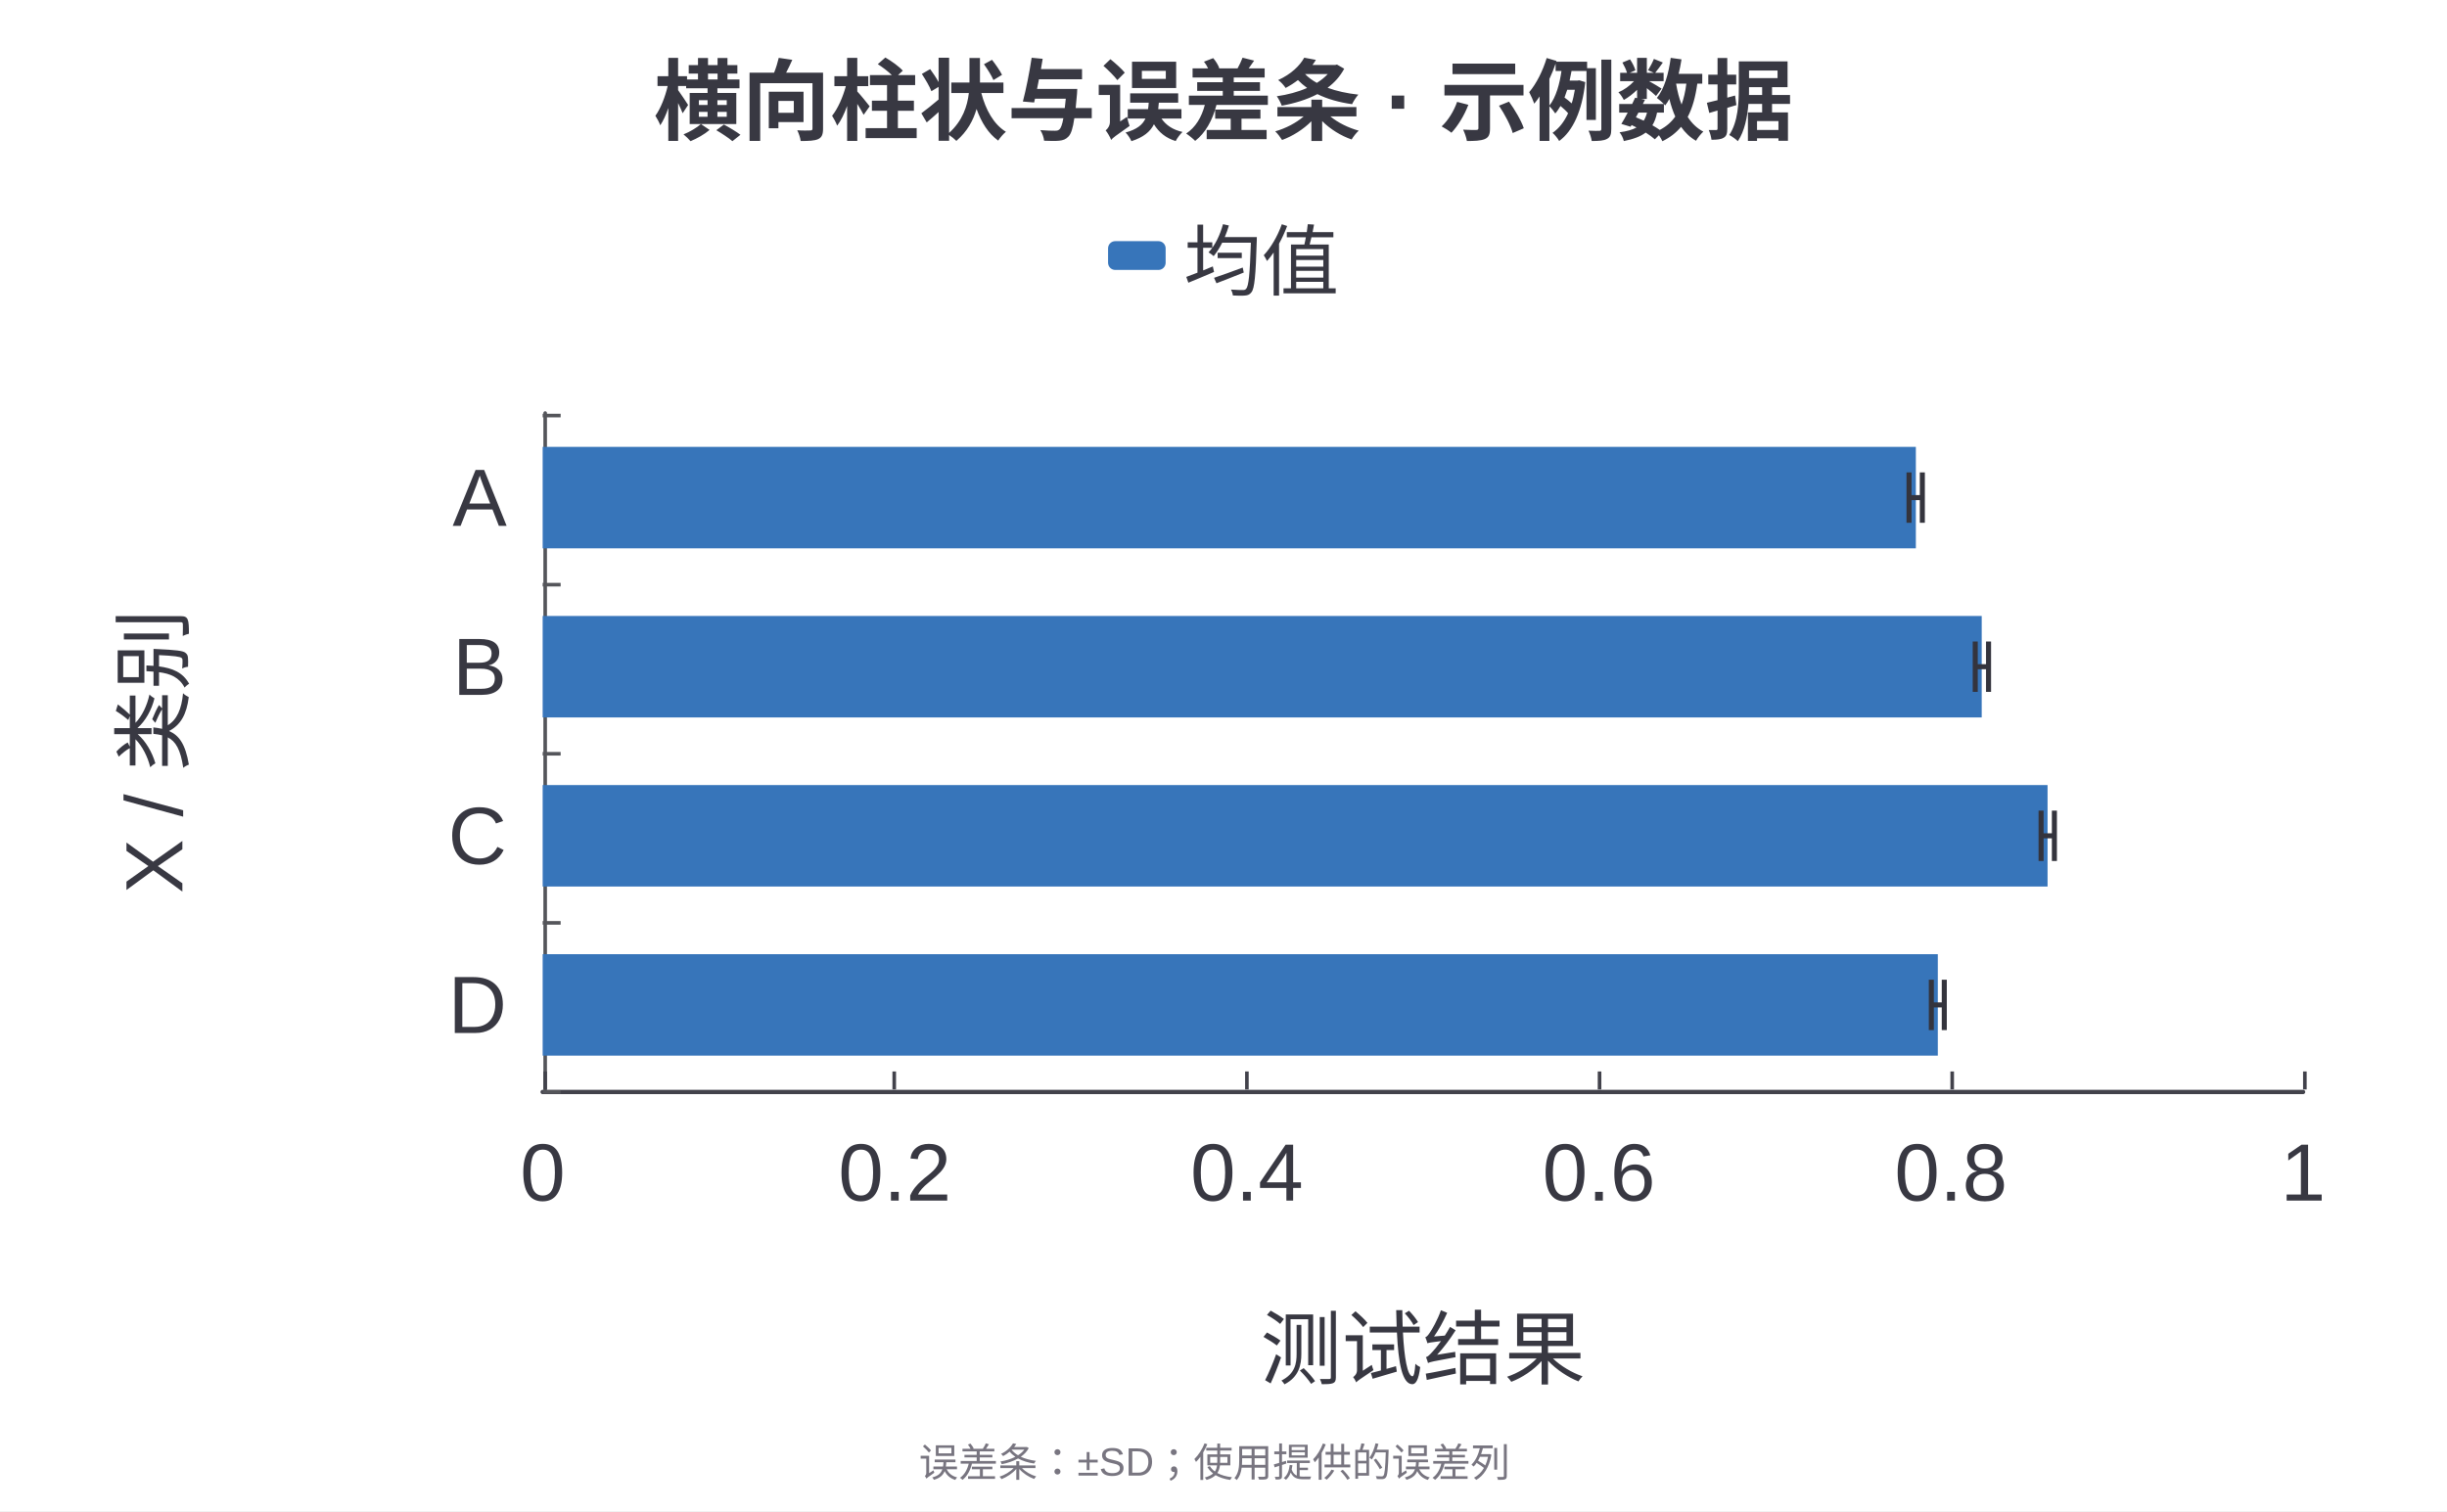
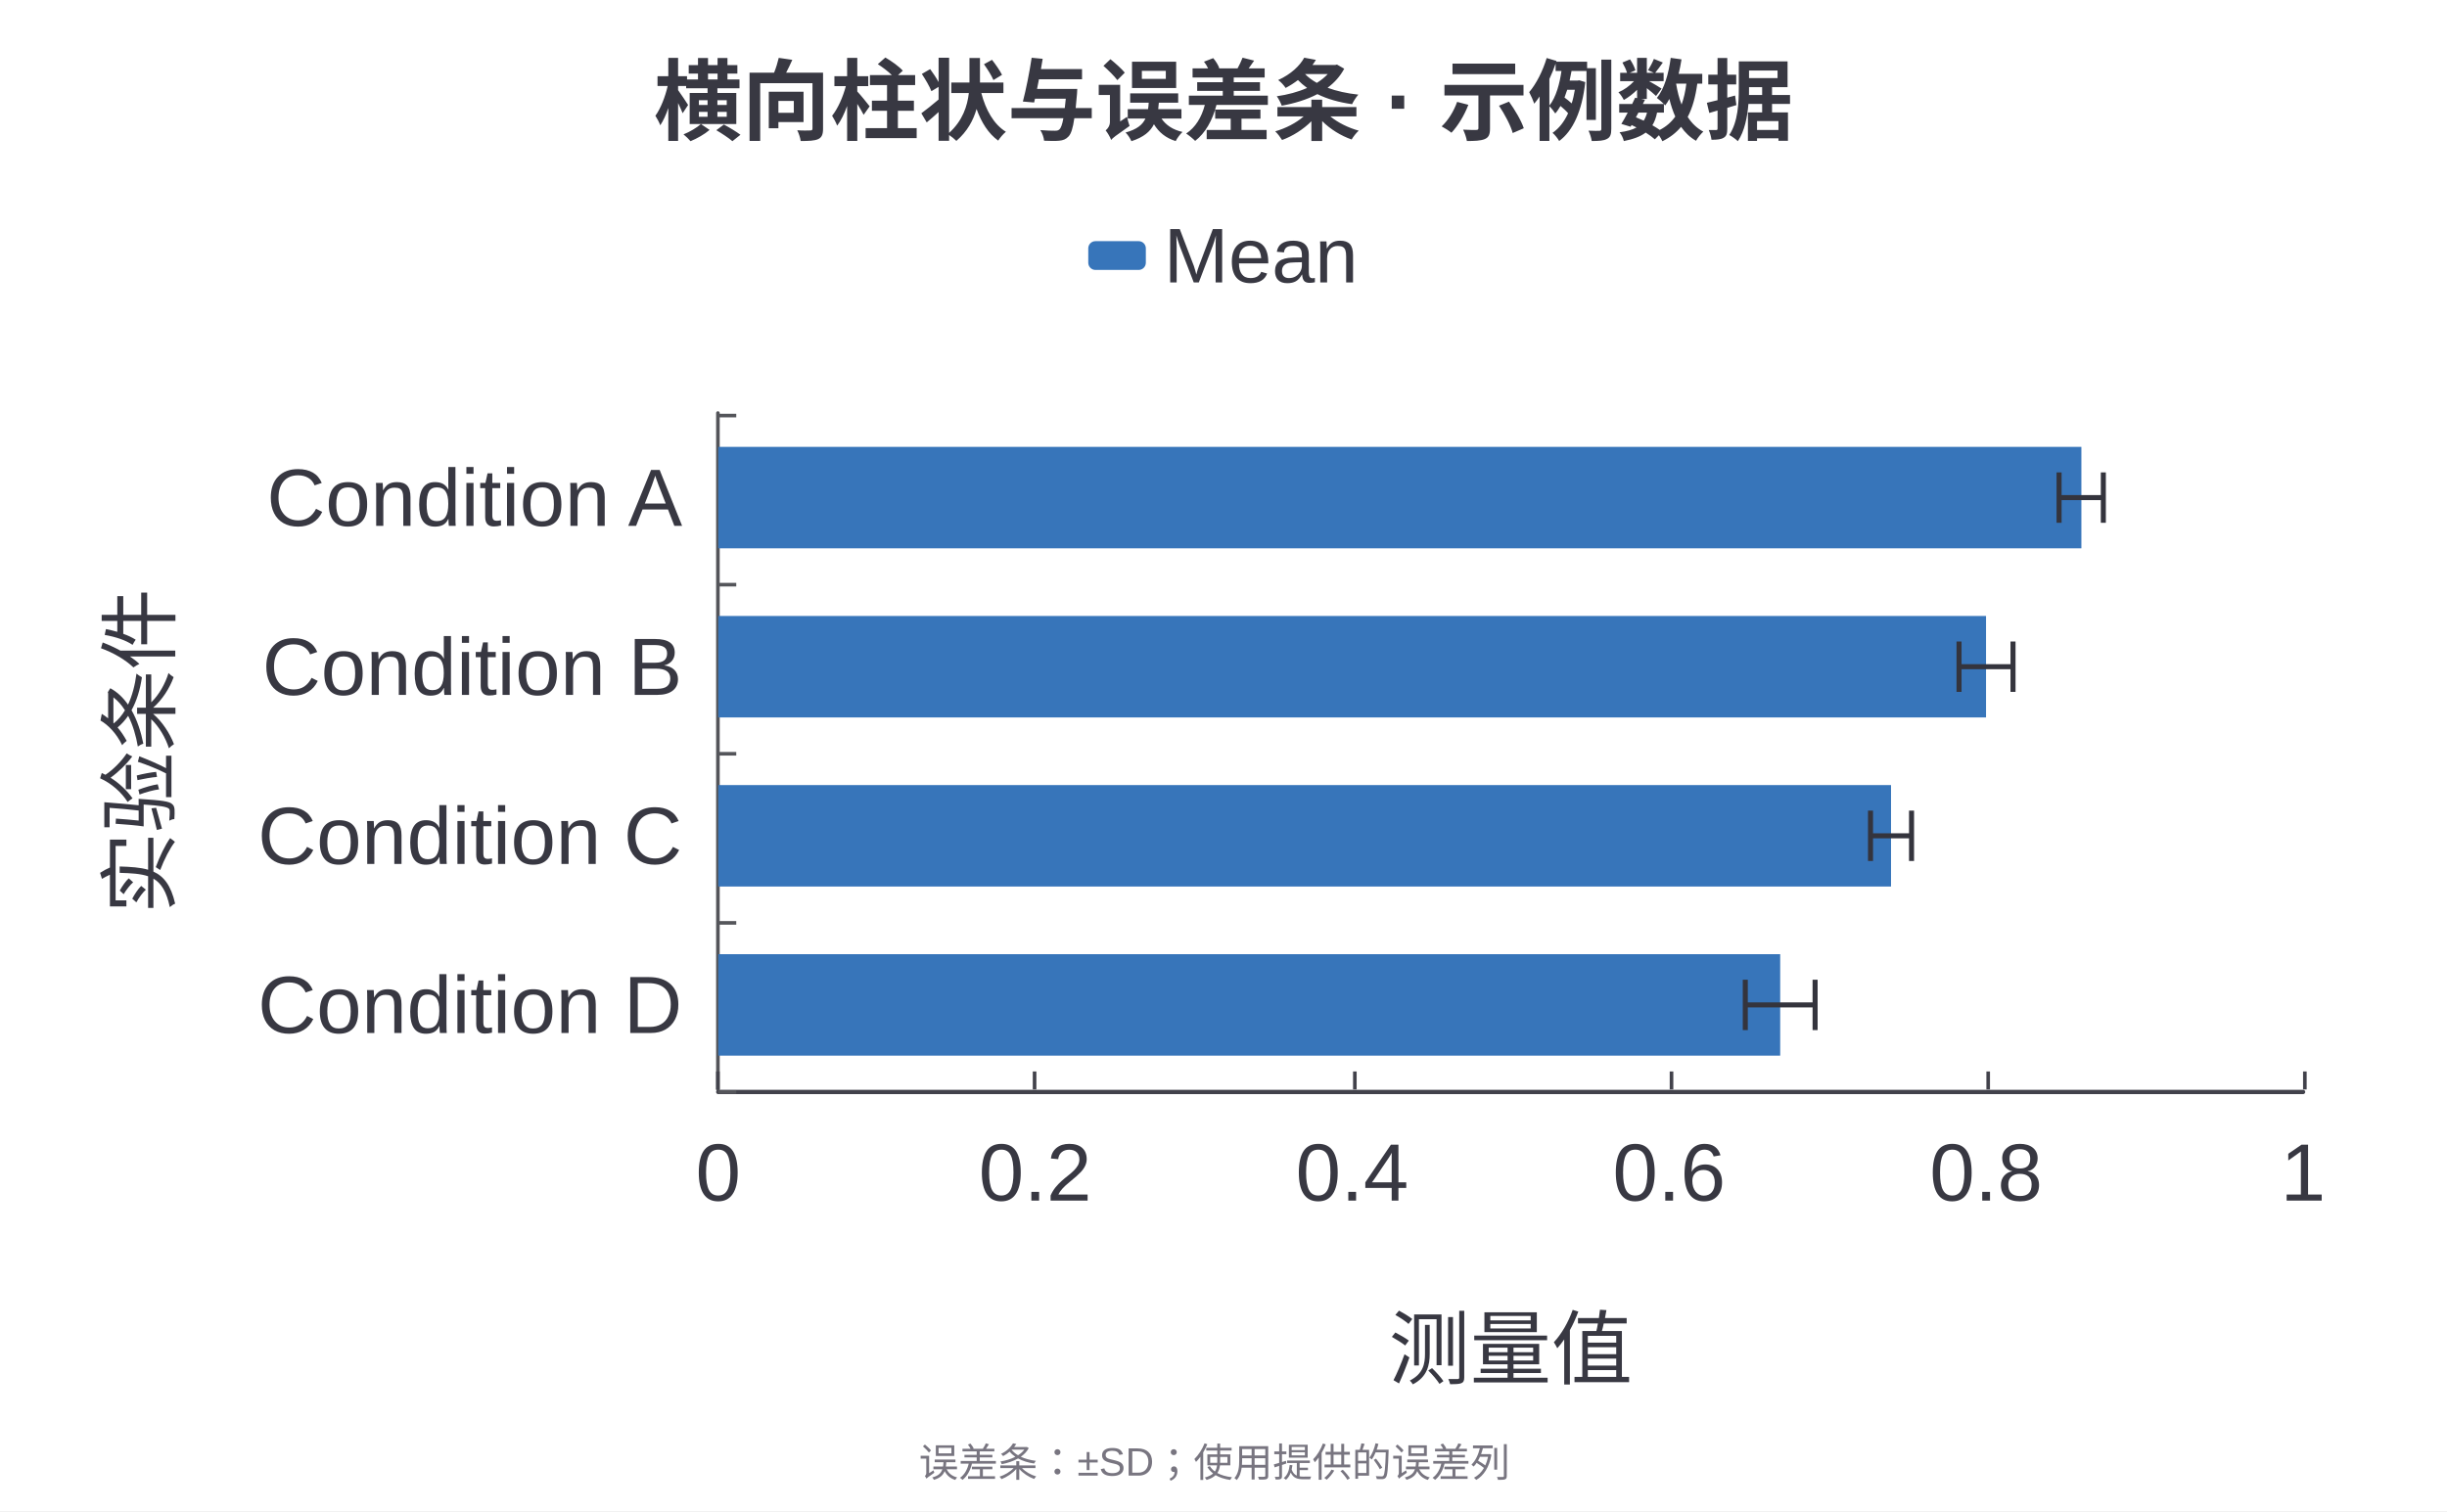
<svg xmlns="http://www.w3.org/2000/svg" width="680" height="420" version="1.1" baseProfile="full" viewBox="0 0 680 420">
  <rect width="680" height="420" x="0" y="0" fill="#ffffff" />
-   <path d="M0 0l169.3 0l0 12.8l-169.3 0Z" transform="translate(255.355 399.24)" fill="none" pointer-events="visible" class="zr21-cls-148" />
+   <path d="M0 0l169.3 0l0 12.8l-169.3 0Z" transform="translate(255.355 399.24)" fill="none" pointer-events="visible" class="zr34-cls-221" />
  <text dominant-baseline="central" text-anchor="start" style="font: 11px Arial" y="6.38" transform="translate(255.355 399.24)" fill="#787580">误差条：±SD；使用提供的误差列</text>
-   <path d="M-39.6 -26.2l79.2 0l0 26.2l-79.2 0Z" transform="matrix(0,-1,1,0,50.1902,208.7969)" fill="none" pointer-events="visible" class="zr21-cls-149" />
-   <text dominant-baseline="central" text-anchor="middle" style="font-size:22.578px;font-family:Arial;" xml:space="preserve" y="-13.095" transform="matrix(0,-1,1,0,50.1902,208.7969)" fill="#383842">X / 类别</text>
-   <path d="M151.5 114.8L151.5 302.8" fill="none" pointer-events="visible" stroke="#54555a" stroke-linecap="round" class="zr21-cls-149" />
-   <path d="M-45.2 0l90.3 0l0 26.2l-90.3 0Z" transform="translate(395.4124 360.0498)" fill="none" pointer-events="visible" class="zr21-cls-149" />
-   <text dominant-baseline="central" text-anchor="middle" style="font-size:22.578px;font-family:Arial;" y="13.095" transform="translate(395.4124 360.0498)" fill="#383842">测试结果</text>
-   <path d="M150.8 303.5L640 303.5" fill="none" pointer-events="visible" stroke="#42424b" stroke-width="1.2" stroke-linecap="round" class="zr21-cls-149" />
-   <path d="M150.8 115.5L155.8 115.5" fill="none" pointer-events="visible" stroke="#54555a" class="zr21-cls-149" />
-   <path d="M150.8 162.5L155.8 162.5" fill="none" pointer-events="visible" stroke="#54555a" class="zr21-cls-149" />
-   <path d="M150.8 209.5L155.8 209.5" fill="none" pointer-events="visible" stroke="#54555a" class="zr21-cls-149" />
-   <path d="M150.8 256.5L155.8 256.5" fill="none" pointer-events="visible" stroke="#54555a" class="zr21-cls-149" />
-   <path d="M150.8 303.5L155.8 303.5" fill="none" pointer-events="visible" stroke="#54555a" class="zr21-cls-149" />
-   <path d="M151.5 302.8L151.5 297.8" fill="none" pointer-events="visible" stroke="#42424b" class="zr21-cls-149" />
-   <path d="M248.5 302.8L248.5 297.8" fill="none" pointer-events="visible" stroke="#42424b" class="zr21-cls-149" />
-   <path d="M346.5 302.8L346.5 297.8" fill="none" pointer-events="visible" stroke="#42424b" class="zr21-cls-149" />
-   <path d="M444.5 302.8L444.5 297.8" fill="none" pointer-events="visible" stroke="#42424b" class="zr21-cls-149" />
-   <path d="M542.5 302.8L542.5 297.8" fill="none" pointer-events="visible" stroke="#42424b" class="zr21-cls-149" />
-   <path d="M640.5 302.8L640.5 297.8" fill="none" pointer-events="visible" stroke="#42424b" class="zr21-cls-149" />
-   <path d="M-15.1 -13.1l15.1 0l0 26.2l-15.1 0Z" transform="translate(140.8249 138.3212)" fill="none" pointer-events="visible" class="zr21-cls-149" />
-   <text dominant-baseline="central" text-anchor="end" style="font-size:22.578px;font-family:Arial;" transform="translate(140.8249 138.3212)" fill="#383842">A</text>
-   <path d="M-15.1 -13.1l15.1 0l0 26.2l-15.1 0Z" transform="translate(140.8249 185.305)" fill="none" pointer-events="visible" class="zr21-cls-149" />
-   <text dominant-baseline="central" text-anchor="end" style="font-size:22.578px;font-family:Arial;" transform="translate(140.8249 185.305)" fill="#383842">B</text>
-   <path d="M-16.3 -13.1l16.3 0l0 26.2l-16.3 0Z" transform="translate(140.8249 232.2888)" fill="none" pointer-events="visible" class="zr21-cls-149" />
-   <text dominant-baseline="central" text-anchor="end" style="font-size:22.578px;font-family:Arial;" transform="translate(140.8249 232.2888)" fill="#383842">C</text>
-   <path d="M-16.3 -13.1l16.3 0l0 26.2l-16.3 0Z" transform="translate(140.8249 279.2726)" fill="none" pointer-events="visible" class="zr21-cls-149" />
-   <text dominant-baseline="central" text-anchor="end" style="font-size:22.578px;font-family:Arial;" transform="translate(140.8249 279.2726)" fill="#383842">D</text>
-   <path d="M-6.3 0l12.6 0l0 26.2l-12.6 0Z" transform="translate(150.8249 312.7644)" fill="none" pointer-events="visible" class="zr21-cls-149" />
-   <text dominant-baseline="central" text-anchor="middle" style="font-size:22.578px;font-family:Arial;" y="13.095" transform="translate(150.8249 312.7644)" fill="#383842">0</text>
-   <path d="M-15.8 0l31.6 0l0 26.2l-31.6 0Z" transform="translate(248.6599 312.7644)" fill="none" pointer-events="visible" class="zr21-cls-149" />
-   <text dominant-baseline="central" text-anchor="middle" style="font-size:22.578px;font-family:Arial;" y="13.095" transform="translate(248.6599 312.7644)" fill="#383842">0.2</text>
-   <path d="M-15.8 0l31.6 0l0 26.2l-31.6 0Z" transform="translate(346.4949 312.7644)" fill="none" pointer-events="visible" class="zr21-cls-149" />
-   <text dominant-baseline="central" text-anchor="middle" style="font-size:22.578px;font-family:Arial;" y="13.095" transform="translate(346.4949 312.7644)" fill="#383842">0.4</text>
-   <path d="M-15.8 0l31.6 0l0 26.2l-31.6 0Z" transform="translate(444.33 312.7644)" fill="none" pointer-events="visible" class="zr21-cls-149" />
-   <text dominant-baseline="central" text-anchor="middle" style="font-size:22.578px;font-family:Arial;" y="13.095" transform="translate(444.33 312.7644)" fill="#383842">0.6</text>
-   <path d="M-15.8 0l31.6 0l0 26.2l-31.6 0Z" transform="translate(542.165 312.7644)" fill="none" pointer-events="visible" class="zr21-cls-149" />
-   <text dominant-baseline="central" text-anchor="middle" style="font-size:22.578px;font-family:Arial;" y="13.095" transform="translate(542.165 312.7644)" fill="#383842">0.8</text>
-   <path d="M-6.3 0l12.6 0l0 26.2l-12.6 0Z" transform="translate(640 312.7644)" fill="none" pointer-events="visible" class="zr21-cls-149" />
+   <path d="M-45.2 -26.2l90.3 0l0 26.2l-90.3 0Z" transform="matrix(0,-1,1,0,50.1902,208.7969)" fill="none" pointer-events="visible" class="zr34-cls-222" />
+   <text dominant-baseline="central" text-anchor="middle" style="font-size:22.578px;font-family:Arial;" y="-13.095" transform="matrix(0,-1,1,0,50.1902,208.7969)" fill="#383842">实验条件</text>
+   <path d="M199.5 114.8L199.5 302.8" fill="none" pointer-events="visible" stroke="#54555a" stroke-linecap="round" class="zr34-cls-222" />
+   <path d="M-33.9 0l67.7 0l0 26.2l-67.7 0Z" transform="translate(419.7964 360.0498)" fill="none" pointer-events="visible" class="zr34-cls-222" />
+   <text dominant-baseline="central" text-anchor="middle" style="font-size:22.578px;font-family:Arial;" y="13.095" transform="translate(419.7964 360.0498)" fill="#383842">测量值</text>
+   <path d="M199.6 303.5L640 303.5" fill="none" pointer-events="visible" stroke="#42424b" stroke-width="1.2" stroke-linecap="round" class="zr34-cls-222" />
+   <path d="M199.6 115.5L204.6 115.5" fill="none" pointer-events="visible" stroke="#54555a" class="zr34-cls-222" />
+   <path d="M199.6 162.5L204.6 162.5" fill="none" pointer-events="visible" stroke="#54555a" class="zr34-cls-222" />
+   <path d="M199.6 209.5L204.6 209.5" fill="none" pointer-events="visible" stroke="#54555a" class="zr34-cls-222" />
+   <path d="M199.6 256.5L204.6 256.5" fill="none" pointer-events="visible" stroke="#54555a" class="zr34-cls-222" />
+   <path d="M199.6 303.5L204.6 303.5" fill="none" pointer-events="visible" stroke="#54555a" class="zr34-cls-222" />
+   <path d="M199.5 302.8L199.5 297.8" fill="none" pointer-events="visible" stroke="#42424b" class="zr34-cls-222" />
+   <path d="M287.5 302.8L287.5 297.8" fill="none" pointer-events="visible" stroke="#42424b" class="zr34-cls-222" />
+   <path d="M376.5 302.8L376.5 297.8" fill="none" pointer-events="visible" stroke="#42424b" class="zr34-cls-222" />
+   <path d="M464.5 302.8L464.5 297.8" fill="none" pointer-events="visible" stroke="#42424b" class="zr34-cls-222" />
+   <path d="M552.5 302.8L552.5 297.8" fill="none" pointer-events="visible" stroke="#42424b" class="zr34-cls-222" />
+   <path d="M640.5 302.8L640.5 297.8" fill="none" pointer-events="visible" stroke="#42424b" class="zr34-cls-222" />
+   <path d="M-117.2 -13.1l117.2 0l0 26.2l-117.2 0Z" transform="translate(189.5929 138.3212)" fill="none" pointer-events="visible" class="zr34-cls-222" />
+   <text dominant-baseline="central" text-anchor="end" style="font-size:22.578px;font-family:Arial;" xml:space="preserve" transform="translate(189.5929 138.3212)" fill="#383842">Condition A</text>
+   <path d="M-117.2 -13.1l117.2 0l0 26.2l-117.2 0Z" transform="translate(189.5929 185.305)" fill="none" pointer-events="visible" class="zr34-cls-222" />
+   <text dominant-baseline="central" text-anchor="end" style="font-size:22.578px;font-family:Arial;" xml:space="preserve" transform="translate(189.5929 185.305)" fill="#383842">Condition B</text>
+   <path d="M-118.3 -13.1l118.3 0l0 26.2l-118.3 0Z" transform="translate(189.5929 232.2888)" fill="none" pointer-events="visible" class="zr34-cls-222" />
+   <text dominant-baseline="central" text-anchor="end" style="font-size:22.578px;font-family:Arial;" xml:space="preserve" transform="translate(189.5929 232.2888)" fill="#383842">Condition C</text>
+   <path d="M-118.3 -13.1l118.3 0l0 26.2l-118.3 0Z" transform="translate(189.5929 279.2726)" fill="none" pointer-events="visible" class="zr34-cls-222" />
+   <text dominant-baseline="central" text-anchor="end" style="font-size:22.578px;font-family:Arial;" xml:space="preserve" transform="translate(189.5929 279.2726)" fill="#383842">Condition D</text>
+   <path d="M-6.3 0l12.6 0l0 26.2l-12.6 0Z" transform="translate(199.5929 312.7644)" fill="none" pointer-events="visible" class="zr34-cls-222" />
+   <text dominant-baseline="central" text-anchor="middle" style="font-size:22.578px;font-family:Arial;" y="13.095" transform="translate(199.5929 312.7644)" fill="#383842">0</text>
+   <path d="M-15.8 0l31.6 0l0 26.2l-31.6 0Z" transform="translate(287.6743 312.7644)" fill="none" pointer-events="visible" class="zr34-cls-222" />
+   <text dominant-baseline="central" text-anchor="middle" style="font-size:22.578px;font-family:Arial;" y="13.095" transform="translate(287.6743 312.7644)" fill="#383842">0.2</text>
+   <path d="M-15.8 0l31.6 0l0 26.2l-31.6 0Z" transform="translate(375.7557 312.7644)" fill="none" pointer-events="visible" class="zr34-cls-222" />
+   <text dominant-baseline="central" text-anchor="middle" style="font-size:22.578px;font-family:Arial;" y="13.095" transform="translate(375.7557 312.7644)" fill="#383842">0.4</text>
+   <path d="M-15.8 0l31.6 0l0 26.2l-31.6 0Z" transform="translate(463.8372 312.7644)" fill="none" pointer-events="visible" class="zr34-cls-222" />
+   <text dominant-baseline="central" text-anchor="middle" style="font-size:22.578px;font-family:Arial;" y="13.095" transform="translate(463.8372 312.7644)" fill="#383842">0.6</text>
+   <path d="M-15.8 0l31.6 0l0 26.2l-31.6 0Z" transform="translate(551.9186 312.7644)" fill="none" pointer-events="visible" class="zr34-cls-222" />
+   <text dominant-baseline="central" text-anchor="middle" style="font-size:22.578px;font-family:Arial;" y="13.095" transform="translate(551.9186 312.7644)" fill="#383842">0.8</text>
+   <path d="M-6.3 0l12.6 0l0 26.2l-12.6 0Z" transform="translate(640 312.7644)" fill="none" pointer-events="visible" class="zr34-cls-222" />
  <text dominant-baseline="central" text-anchor="middle" style="font-size:22.578px;font-family:Arial;" y="13.095" transform="translate(640 312.7644)" fill="#383842">1</text>
-   <path d="M150.8 124.2l381.6 0l0 28.2l-381.6 0Z" fill="#3775ba" stroke="#3775ba" stroke-width="0" ecmeta_series_index="0" ecmeta_data_index="0" ecmeta_ssr_type="chart" class="zr21-cls-150" />
-   <path d="M150.8 171.2l399.9 0l0 28.2l-399.9 0Z" fill="#3775ba" stroke="#3775ba" stroke-width="0" ecmeta_series_index="0" ecmeta_data_index="1" ecmeta_ssr_type="chart" class="zr21-cls-150" />
-   <path d="M150.8 218.2l418.2 0l0 28.2l-418.2 0Z" fill="#3775ba" stroke="#3775ba" stroke-width="0" ecmeta_series_index="0" ecmeta_data_index="2" ecmeta_ssr_type="chart" class="zr21-cls-150" />
-   <path d="M150.8 265.2l387.7 0l0 28.2l-387.7 0Z" fill="#3775ba" stroke="#3775ba" stroke-width="0" ecmeta_series_index="0" ecmeta_data_index="3" ecmeta_ssr_type="chart" class="zr21-cls-150" />
-   <path d="M0 0l64.2 0l0 25l-64.2 0Z" transform="translate(307.9222 58.5102)" fill="rgb(0,0,0)" fill-opacity="0" stroke="#b7b9be" stroke-width="0" class="zr21-cls-149" />
-   <path d="M2 0L14 0A2 2 0 0 1 16 2L16 6A2 2 0 0 1 14 8L2 8A2 2 0 0 1 0 6L0 2A2 2 0 0 1 2 0" transform="translate(307.9222 67.0253)" fill="#3775ba" stroke="#3775ba" stroke-width="0" stroke-linecap="butt" stroke-miterlimit="10" ecmeta_series_index="0" ecmeta_data_index="0" ecmeta_ssr_type="legend" ecmeta_silent="true" class="zr21-cls-149" />
-   <path d="M21 -8.5l43.2 0l0 25l-43.2 0Z" transform="translate(307.9222 67.0253)" fill="none" pointer-events="visible" class="zr21-cls-149" />
-   <text dominant-baseline="central" text-anchor="start" style="font-size:21.578px;font-family:Arial;" x="21" y="4" transform="translate(307.9222 67.0253)" fill="#383842">均值</text>
-   <path d="M0 -8.5l64.2 0l0 25l-64.2 0Z" transform="translate(307.9222 67.0253)" fill="none" pointer-events="visible" ecmeta_series_index="0" ecmeta_data_index="0" ecmeta_ssr_type="legend" ecmeta_silent="true" class="zr21-cls-149" />
-   <g clip-path="url(#zr21-c0)">
-     <path d="M530.5 138.3L534.2 138.3" fill="#000" stroke="#34343d" stroke-width="1.4" ecmeta_series_index="1" ecmeta_data_index="0" ecmeta_ssr_type="chart" ecmeta_silent="true" class="zr21-cls-149" />
-     <path d="M530.5 131.3L530.5 145.3" fill="#000" stroke="#34343d" stroke-width="1.4" ecmeta_series_index="1" ecmeta_data_index="0" ecmeta_ssr_type="chart" ecmeta_silent="true" class="zr21-cls-149" />
-     <path d="M534.2 131.3L534.2 145.3" fill="#000" stroke="#34343d" stroke-width="1.4" ecmeta_series_index="1" ecmeta_data_index="0" ecmeta_ssr_type="chart" ecmeta_silent="true" class="zr21-cls-149" />
-     <path d="M548.9 185.3L552.6 185.3" fill="#000" stroke="#34343d" stroke-width="1.4" ecmeta_series_index="1" ecmeta_data_index="1" ecmeta_ssr_type="chart" ecmeta_silent="true" class="zr21-cls-149" />
-     <path d="M548.9 178.3L548.9 192.3" fill="#000" stroke="#34343d" stroke-width="1.4" ecmeta_series_index="1" ecmeta_data_index="1" ecmeta_ssr_type="chart" ecmeta_silent="true" class="zr21-cls-149" />
-     <path d="M552.6 178.3L552.6 192.3" fill="#000" stroke="#34343d" stroke-width="1.4" ecmeta_series_index="1" ecmeta_data_index="1" ecmeta_ssr_type="chart" ecmeta_silent="true" class="zr21-cls-149" />
-     <path d="M567.2 232.3L570.9 232.3" fill="#000" stroke="#34343d" stroke-width="1.4" ecmeta_series_index="1" ecmeta_data_index="2" ecmeta_ssr_type="chart" ecmeta_silent="true" class="zr21-cls-149" />
-     <path d="M567.2 225.3L567.2 239.3" fill="#000" stroke="#34343d" stroke-width="1.4" ecmeta_series_index="1" ecmeta_data_index="2" ecmeta_ssr_type="chart" ecmeta_silent="true" class="zr21-cls-149" />
-     <path d="M570.9 225.3L570.9 239.3" fill="#000" stroke="#34343d" stroke-width="1.4" ecmeta_series_index="1" ecmeta_data_index="2" ecmeta_ssr_type="chart" ecmeta_silent="true" class="zr21-cls-149" />
-     <path d="M536.7 279.3L540.3 279.3" fill="#000" stroke="#34343d" stroke-width="1.4" ecmeta_series_index="1" ecmeta_data_index="3" ecmeta_ssr_type="chart" ecmeta_silent="true" class="zr21-cls-149" />
-     <path d="M536.7 272.3L536.7 286.3" fill="#000" stroke="#34343d" stroke-width="1.4" ecmeta_series_index="1" ecmeta_data_index="3" ecmeta_ssr_type="chart" ecmeta_silent="true" class="zr21-cls-149" />
-     <path d="M540.3 272.3L540.3 286.3" fill="#000" stroke="#34343d" stroke-width="1.4" ecmeta_series_index="1" ecmeta_data_index="3" ecmeta_ssr_type="chart" ecmeta_silent="true" class="zr21-cls-149" />
+   <path d="M199.6 124.2l378.8 0l0 28.2l-378.8 0Z" fill="#3775ba" stroke="#3775ba" stroke-width="0" ecmeta_series_index="0" ecmeta_data_index="0" ecmeta_ssr_type="chart" class="zr34-cls-223" />
+   <path d="M199.6 171.2l352.3 0l0 28.2l-352.3 0Z" fill="#3775ba" stroke="#3775ba" stroke-width="0" ecmeta_series_index="0" ecmeta_data_index="1" ecmeta_ssr_type="chart" class="zr34-cls-223" />
+   <path d="M199.6 218.2l325.9 0l0 28.2l-325.9 0Z" fill="#3775ba" stroke="#3775ba" stroke-width="0" ecmeta_series_index="0" ecmeta_data_index="2" ecmeta_ssr_type="chart" class="zr34-cls-223" />
+   <path d="M199.6 265.2l295.1 0l0 28.2l-295.1 0Z" fill="#3775ba" stroke="#3775ba" stroke-width="0" ecmeta_series_index="0" ecmeta_data_index="3" ecmeta_ssr_type="chart" class="zr34-cls-223" />
+   <path d="M0 0l75.2 0l0 25l-75.2 0Z" transform="translate(302.4199 58.5102)" fill="rgb(0,0,0)" fill-opacity="0" stroke="#b7b9be" stroke-width="0" class="zr34-cls-222" />
+   <path d="M2 0L14 0A2 2 0 0 1 16 2L16 6A2 2 0 0 1 14 8L2 8A2 2 0 0 1 0 6L0 2A2 2 0 0 1 2 0" transform="translate(302.4199 67.0253)" fill="#3775ba" stroke="#3775ba" stroke-width="0" stroke-linecap="butt" stroke-miterlimit="10" ecmeta_series_index="0" ecmeta_data_index="0" ecmeta_ssr_type="legend" ecmeta_silent="true" class="zr34-cls-222" />
+   <path d="M21 -8.5l54.2 0l0 25l-54.2 0Z" transform="translate(302.4199 67.0253)" fill="none" pointer-events="visible" class="zr34-cls-222" />
+   <text dominant-baseline="central" text-anchor="start" style="font-size:21.578px;font-family:Arial;" x="21" y="4" transform="translate(302.4199 67.0253)" fill="#383842">Mean</text>
+   <path d="M0 -8.5l75.2 0l0 25l-75.2 0Z" transform="translate(302.4199 67.0253)" fill="none" pointer-events="visible" ecmeta_series_index="0" ecmeta_data_index="0" ecmeta_ssr_type="legend" ecmeta_silent="true" class="zr34-cls-222" />
+   <g clip-path="url(#zr34-c0)">
+     <path d="M572.2 138.3L584.5 138.3" fill="#000" stroke="#34343d" stroke-width="1.4" ecmeta_series_index="1" ecmeta_data_index="0" ecmeta_ssr_type="chart" ecmeta_silent="true" class="zr34-cls-222" />
+     <path d="M572.2 131.3L572.2 145.3" fill="#000" stroke="#34343d" stroke-width="1.4" ecmeta_series_index="1" ecmeta_data_index="0" ecmeta_ssr_type="chart" ecmeta_silent="true" class="zr34-cls-222" />
+     <path d="M584.5 131.3L584.5 145.3" fill="#000" stroke="#34343d" stroke-width="1.4" ecmeta_series_index="1" ecmeta_data_index="0" ecmeta_ssr_type="chart" ecmeta_silent="true" class="zr34-cls-222" />
+     <path d="M544.4 185.3L559.4 185.3" fill="#000" stroke="#34343d" stroke-width="1.4" ecmeta_series_index="1" ecmeta_data_index="1" ecmeta_ssr_type="chart" ecmeta_silent="true" class="zr34-cls-222" />
+     <path d="M544.4 178.3L544.4 192.3" fill="#000" stroke="#34343d" stroke-width="1.4" ecmeta_series_index="1" ecmeta_data_index="1" ecmeta_ssr_type="chart" ecmeta_silent="true" class="zr34-cls-222" />
+     <path d="M559.4 178.3L559.4 192.3" fill="#000" stroke="#34343d" stroke-width="1.4" ecmeta_series_index="1" ecmeta_data_index="1" ecmeta_ssr_type="chart" ecmeta_silent="true" class="zr34-cls-222" />
+     <path d="M519.8 232.3L531.2 232.3" fill="#000" stroke="#34343d" stroke-width="1.4" ecmeta_series_index="1" ecmeta_data_index="2" ecmeta_ssr_type="chart" ecmeta_silent="true" class="zr34-cls-222" />
+     <path d="M519.8 225.3L519.8 239.3" fill="#000" stroke="#34343d" stroke-width="1.4" ecmeta_series_index="1" ecmeta_data_index="2" ecmeta_ssr_type="chart" ecmeta_silent="true" class="zr34-cls-222" />
+     <path d="M531.2 225.3L531.2 239.3" fill="#000" stroke="#34343d" stroke-width="1.4" ecmeta_series_index="1" ecmeta_data_index="2" ecmeta_ssr_type="chart" ecmeta_silent="true" class="zr34-cls-222" />
+     <path d="M485 279.3L504.4 279.3" fill="#000" stroke="#34343d" stroke-width="1.4" ecmeta_series_index="1" ecmeta_data_index="3" ecmeta_ssr_type="chart" ecmeta_silent="true" class="zr34-cls-222" />
+     <path d="M485 272.3L485 286.3" fill="#000" stroke="#34343d" stroke-width="1.4" ecmeta_series_index="1" ecmeta_data_index="3" ecmeta_ssr_type="chart" ecmeta_silent="true" class="zr34-cls-222" />
+     <path d="M504.4 272.3L504.4 286.3" fill="#000" stroke="#34343d" stroke-width="1.4" ecmeta_series_index="1" ecmeta_data_index="3" ecmeta_ssr_type="chart" ecmeta_silent="true" class="zr34-cls-222" />
  </g>
-   <path d="M-166.6 0l333.3 0l0 28.5l-333.3 0Z" transform="translate(340 12)" fill="rgb(0,0,0)" fill-opacity="0" stroke="#3c3c41" stroke-width="0" class="zr21-cls-149" />
-   <path d="M-166.6 0l333.3 0l0 28.5l-333.3 0Z" transform="translate(340 12)" fill="none" pointer-events="visible" class="zr21-cls-149" />
+   <path d="M-166.6 0l333.3 0l0 28.5l-333.3 0Z" transform="translate(340 12)" fill="rgb(0,0,0)" fill-opacity="0" stroke="#3c3c41" stroke-width="0" class="zr34-cls-222" />
+   <path d="M-166.6 0l333.3 0l0 28.5l-333.3 0Z" transform="translate(340 12)" fill="none" pointer-events="visible" class="zr34-cls-222" />
  <text dominant-baseline="central" text-anchor="middle" style="font-size:24.578px;font-family:Arial;font-weight:600;" xml:space="preserve" y="14.255" transform="translate(340 12)" fill="#383842">横向柱状与误差条 · 示例数据</text>
  <defs>
-     <clipPath id="zr21-c0">
-       <path d="M150 114.8l491 0l0 187.9l-491 0Z" fill="#000" class="zr21-cls-149" />
+     <clipPath id="zr34-c0">
+       <path d="M199 114.8l442 0l0 187.9l-442 0Z" fill="#000" class="zr34-cls-222" />
    </clipPath>
  </defs>
  <style>
- .zr21-cls-148:hover {
+ .zr34-cls-221:hover {
cursor:pointer;
}
- .zr21-cls-149:hover {
+ .zr34-cls-222:hover {
pointer-events:none;
}
- .zr21-cls-150:hover {
+ .zr34-cls-223:hover {
cursor:pointer;
fill:rgba(60,128,204,1);
}



</style>
</svg>
